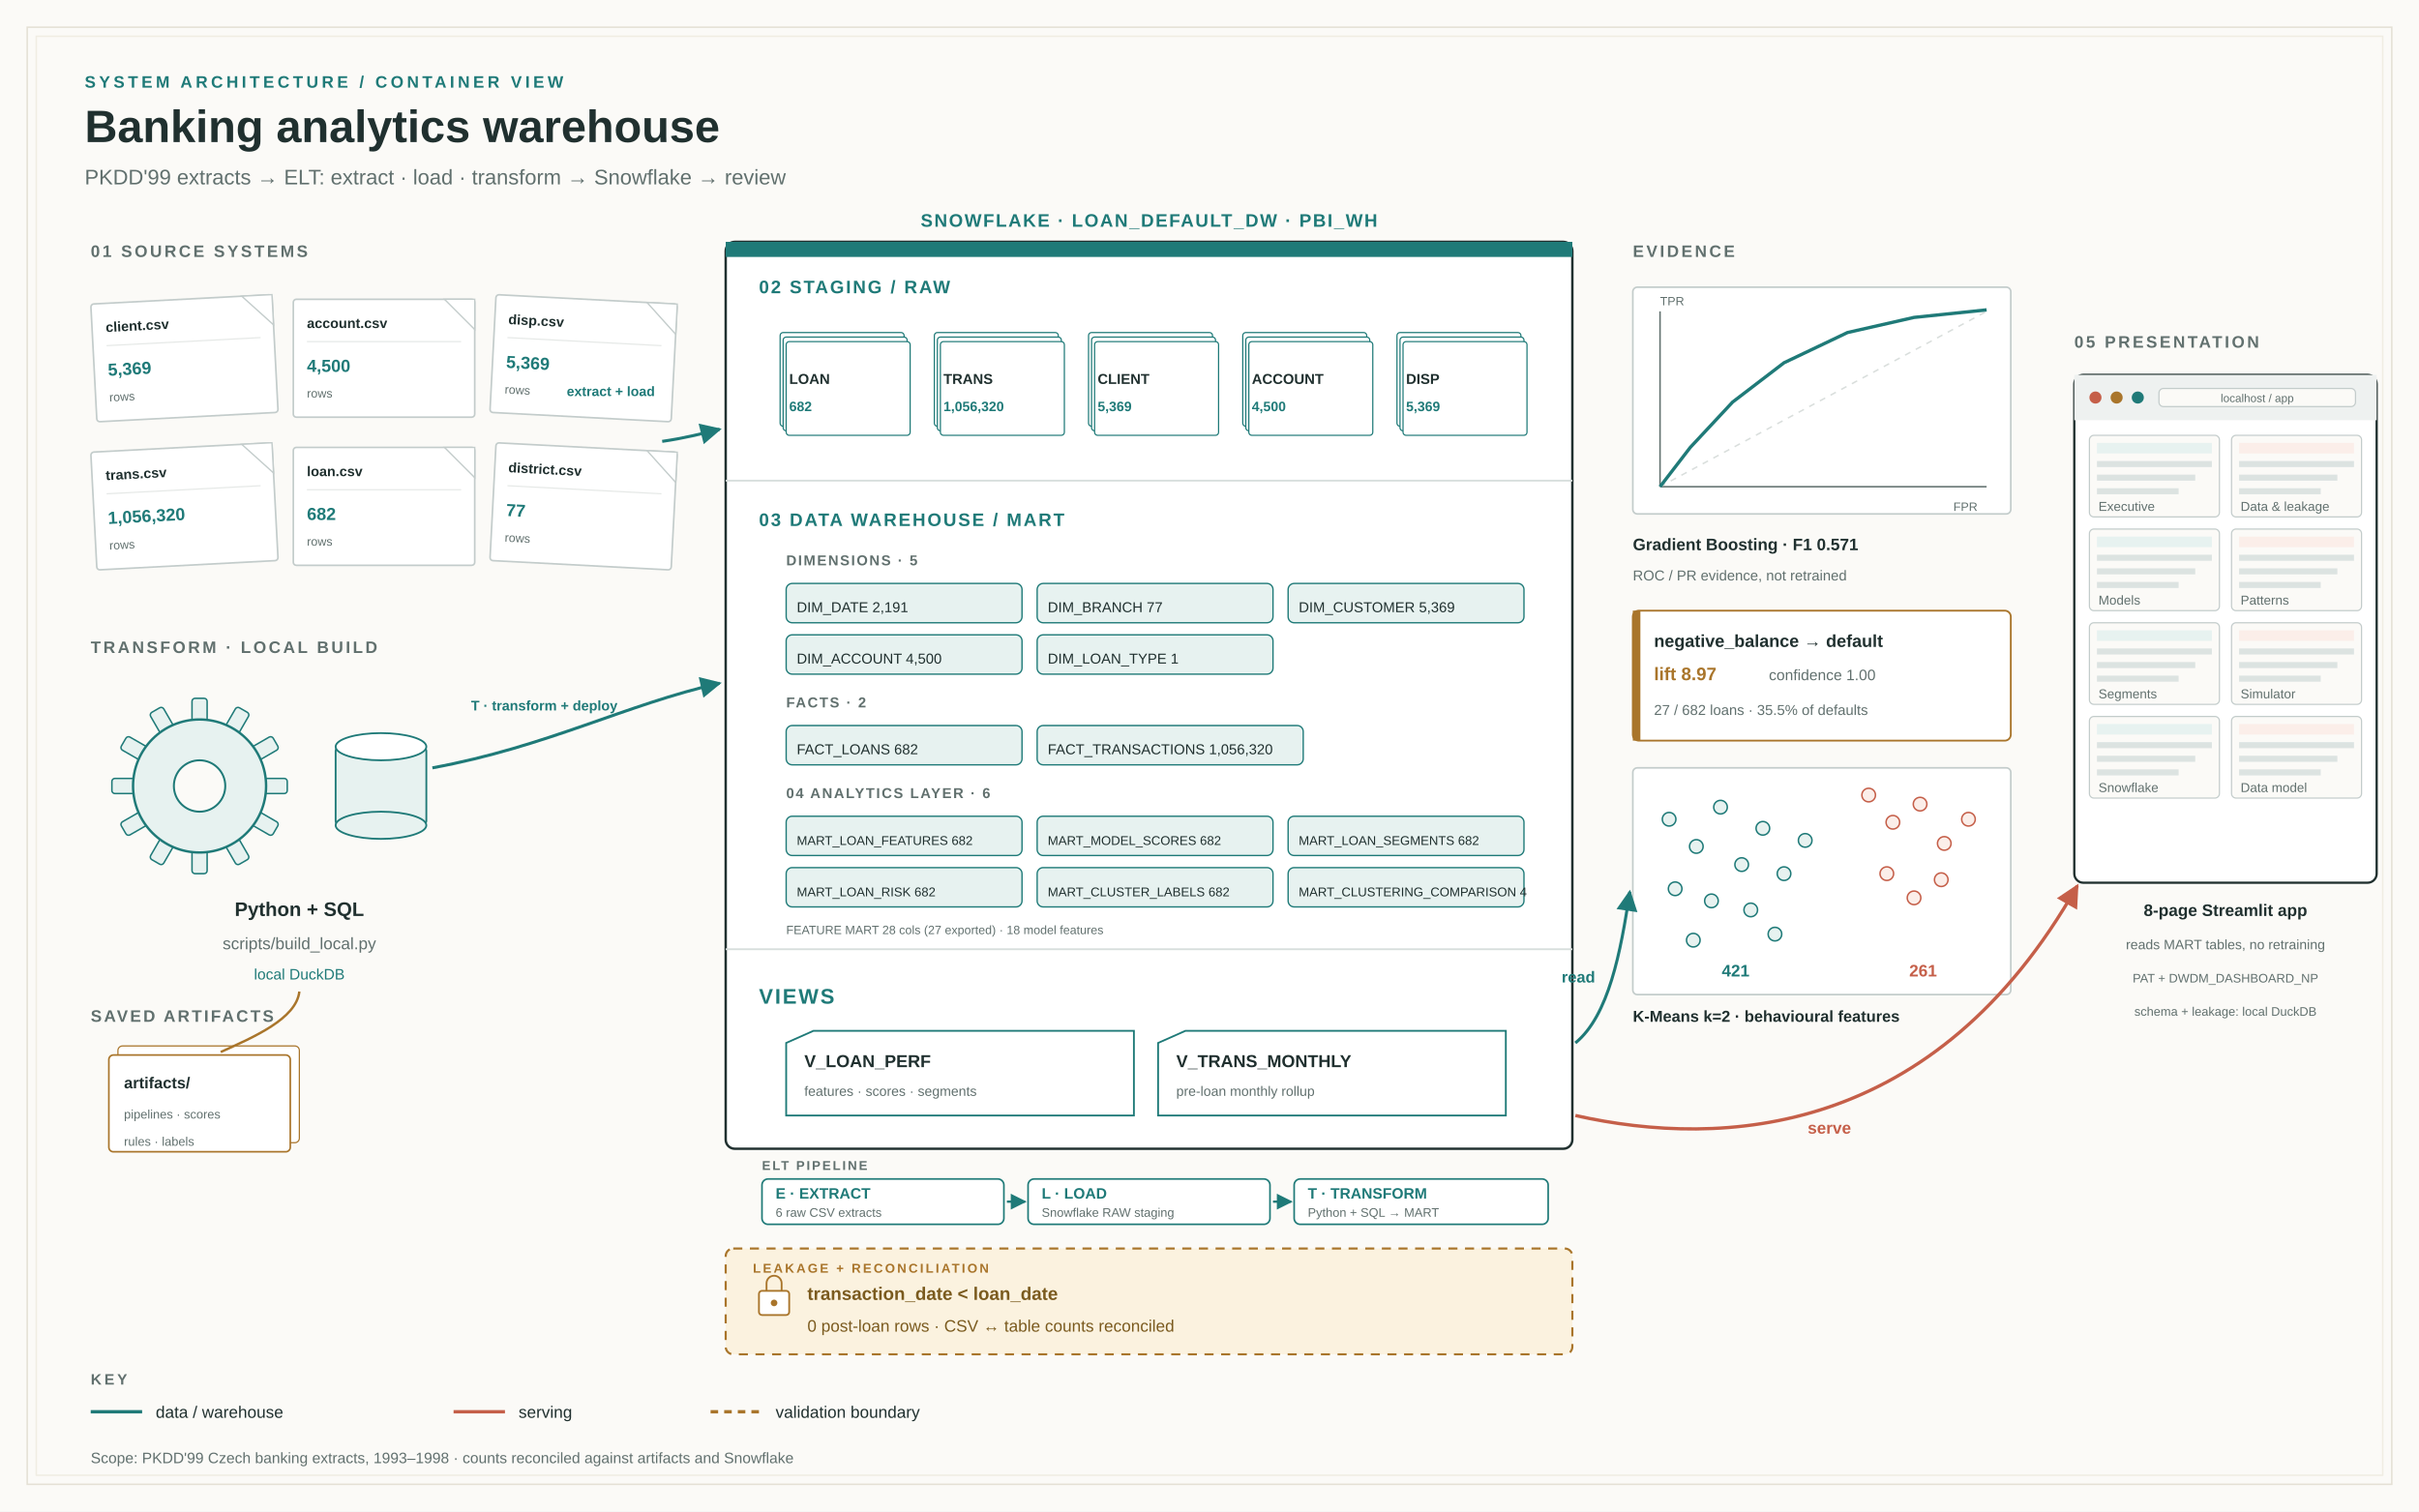
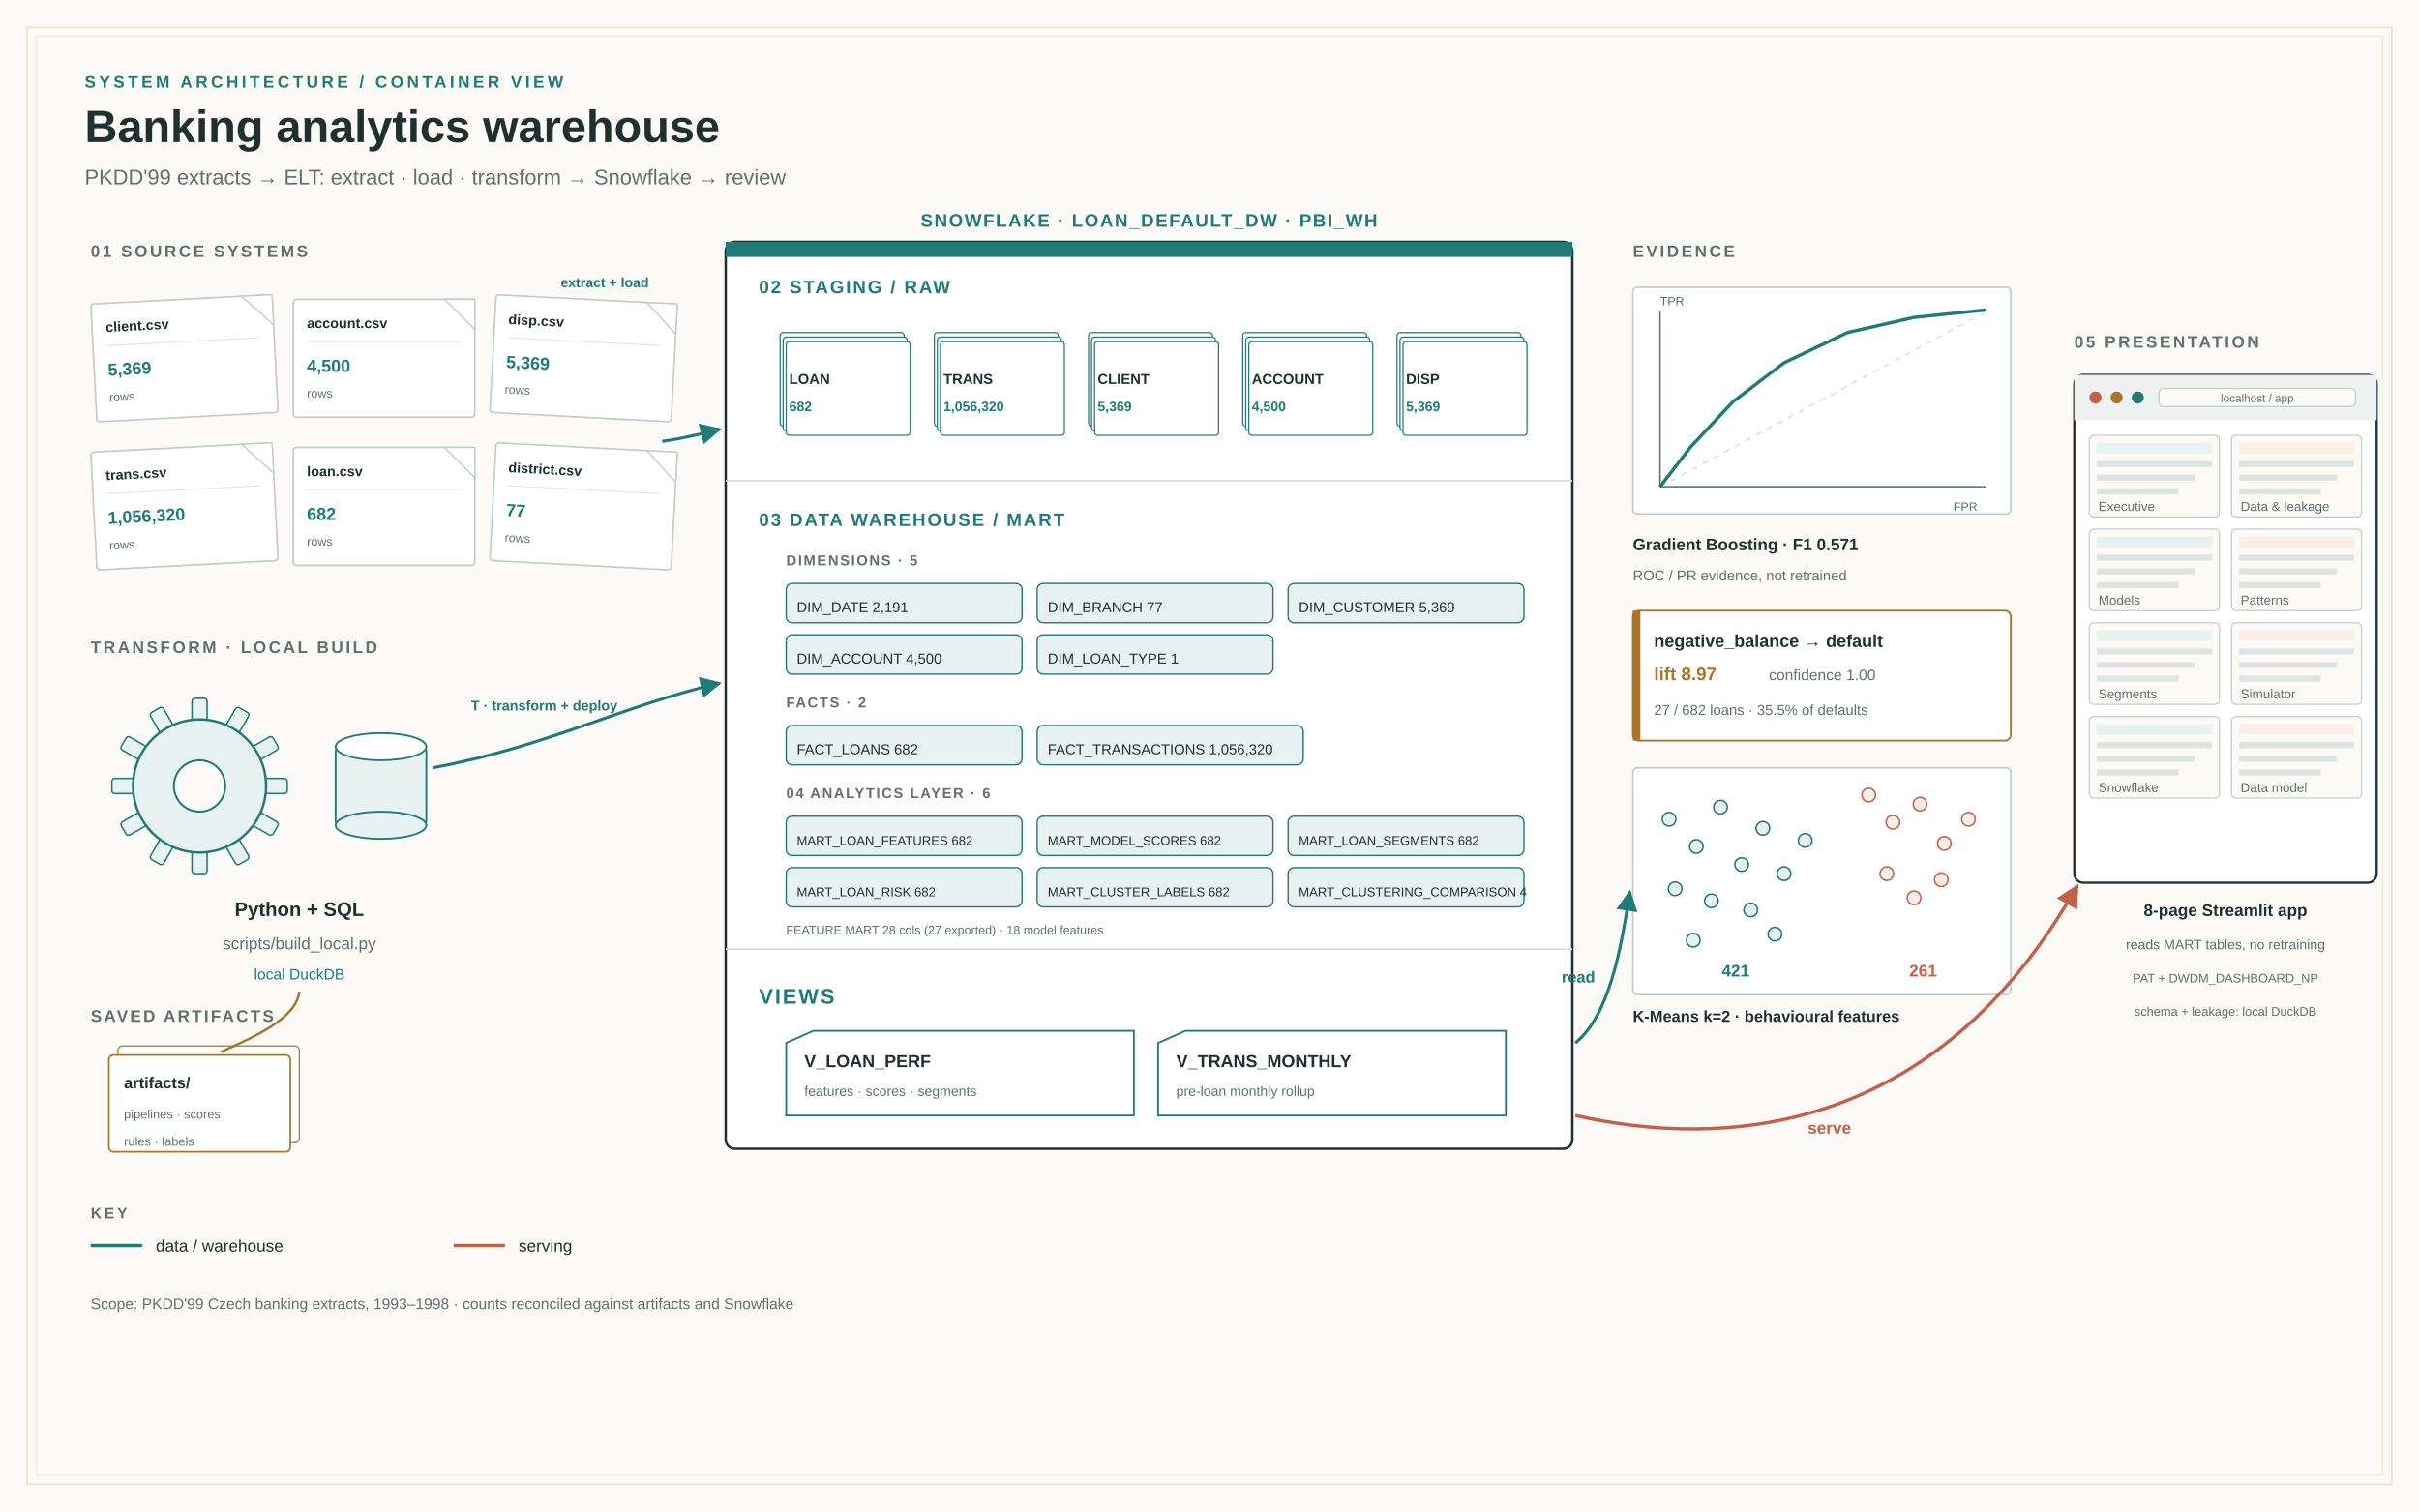
<svg xmlns="http://www.w3.org/2000/svg" width="1600" height="1000" viewBox="0 0 1600 1000" role="img" aria-label="Banking analytics warehouse architecture">
  <defs>
    <marker id="arr-teal" viewBox="0 0 10 10" refX="9" refY="5" markerWidth="7" markerHeight="7" orient="auto-start-reverse">
      <path d="M 0 0 L 10 5 L 0 10 z" fill="#1F7A78" />
    </marker>
    <marker id="arr-coral" viewBox="0 0 10 10" refX="9" refY="5" markerWidth="7" markerHeight="7" orient="auto-start-reverse">
      <path d="M 0 0 L 10 5 L 0 10 z" fill="#C55F49" />
    </marker>
  </defs>
  <rect x="0" y="0" width="1600" height="1000" rx="0" fill="#FBFAF7" stroke="none" stroke-width="1" />
  <rect x="18" y="18" width="1564" height="964" rx="0" fill="none" stroke="#E4E0D5" stroke-width="1" />
  <rect x="24" y="24" width="1552" height="952" rx="0" fill="none" stroke="#F0EDE3" stroke-width="1" />
  <text x="56" y="58" font-family="Arial, Helvetica, sans-serif" font-size="11" fill="#1F7A78" font-weight="bold" text-anchor="start" letter-spacing="2.2">SYSTEM ARCHITECTURE  /  CONTAINER VIEW</text>
  <text x="56" y="94" font-family="Arial, Helvetica, sans-serif" font-size="30" fill="#20302F" font-weight="bold" text-anchor="start">Banking analytics warehouse</text>
  <text x="56" y="122" font-family="Arial, Helvetica, sans-serif" font-size="14" fill="#61706E" font-weight="normal" text-anchor="start">PKDD'99 extracts  →  ELT: extract · load · transform  →  Snowflake  →  review</text>
  <text x="60" y="170" font-family="Arial, Helvetica, sans-serif" font-size="11" fill="#61706E" font-weight="bold" text-anchor="start" letter-spacing="1.6">01  SOURCE SYSTEMS</text>
  <g transform="rotate(-3 122.0 237.0)">
    <rect x="62" y="198" width="120" height="78" rx="2" fill="#FFFFFF" stroke="#C3CCCB" stroke-width="1.1" />
    <path d="M 162 198 L 182 198 L 182 218 Z" stroke="#C3CCCB" stroke-width="0.9" fill="#FFFFFF" />
    <line x1="71" y1="226" x2="173" y2="226" stroke="#E6E9E7" stroke-width="0.8" />
    <text x="71" y="217" font-family="Arial, Helvetica, sans-serif" font-size="9.2" fill="#20302F" font-weight="bold" text-anchor="start">client.csv</text>
    <text x="71" y="246" font-family="Arial, Helvetica, sans-serif" font-size="11.5" fill="#1F7A78" font-weight="bold" text-anchor="start">5,369</text>
    <text x="71" y="263" font-family="Arial, Helvetica, sans-serif" font-size="8" fill="#61706E" font-weight="normal" text-anchor="start">rows</text>
  </g>
  <g transform="rotate(0 254.0 237.0)">
    <rect x="194" y="198" width="120" height="78" rx="2" fill="#FFFFFF" stroke="#C3CCCB" stroke-width="1.1" />
    <path d="M 294 198 L 314 198 L 314 218 Z" stroke="#C3CCCB" stroke-width="0.9" fill="#FFFFFF" />
    <line x1="203" y1="226" x2="305" y2="226" stroke="#E6E9E7" stroke-width="0.8" />
    <text x="203" y="217" font-family="Arial, Helvetica, sans-serif" font-size="9.2" fill="#20302F" font-weight="bold" text-anchor="start">account.csv</text>
    <text x="203" y="246" font-family="Arial, Helvetica, sans-serif" font-size="11.5" fill="#1F7A78" font-weight="bold" text-anchor="start">4,500</text>
    <text x="203" y="263" font-family="Arial, Helvetica, sans-serif" font-size="8" fill="#61706E" font-weight="normal" text-anchor="start">rows</text>
  </g>
  <g transform="rotate(3 386.0 237.0)">
    <rect x="326" y="198" width="120" height="78" rx="2" fill="#FFFFFF" stroke="#C3CCCB" stroke-width="1.1" />
    <path d="M 426 198 L 446 198 L 446 218 Z" stroke="#C3CCCB" stroke-width="0.9" fill="#FFFFFF" />
    <line x1="335" y1="226" x2="437" y2="226" stroke="#E6E9E7" stroke-width="0.8" />
    <text x="335" y="217" font-family="Arial, Helvetica, sans-serif" font-size="9.2" fill="#20302F" font-weight="bold" text-anchor="start">disp.csv</text>
    <text x="335" y="246" font-family="Arial, Helvetica, sans-serif" font-size="11.5" fill="#1F7A78" font-weight="bold" text-anchor="start">5,369</text>
    <text x="335" y="263" font-family="Arial, Helvetica, sans-serif" font-size="8" fill="#61706E" font-weight="normal" text-anchor="start">rows</text>
  </g>
  <g transform="rotate(-3 122.0 335.0)">
    <rect x="62" y="296" width="120" height="78" rx="2" fill="#FFFFFF" stroke="#C3CCCB" stroke-width="1.1" />
    <path d="M 162 296 L 182 296 L 182 316 Z" stroke="#C3CCCB" stroke-width="0.9" fill="#FFFFFF" />
    <line x1="71" y1="324" x2="173" y2="324" stroke="#E6E9E7" stroke-width="0.8" />
    <text x="71" y="315" font-family="Arial, Helvetica, sans-serif" font-size="9.2" fill="#20302F" font-weight="bold" text-anchor="start">trans.csv</text>
    <text x="71" y="344" font-family="Arial, Helvetica, sans-serif" font-size="11.5" fill="#1F7A78" font-weight="bold" text-anchor="start">1,056,320</text>
    <text x="71" y="361" font-family="Arial, Helvetica, sans-serif" font-size="8" fill="#61706E" font-weight="normal" text-anchor="start">rows</text>
  </g>
  <g transform="rotate(0 254.0 335.0)">
    <rect x="194" y="296" width="120" height="78" rx="2" fill="#FFFFFF" stroke="#C3CCCB" stroke-width="1.1" />
    <path d="M 294 296 L 314 296 L 314 316 Z" stroke="#C3CCCB" stroke-width="0.9" fill="#FFFFFF" />
    <line x1="203" y1="324" x2="305" y2="324" stroke="#E6E9E7" stroke-width="0.8" />
    <text x="203" y="315" font-family="Arial, Helvetica, sans-serif" font-size="9.2" fill="#20302F" font-weight="bold" text-anchor="start">loan.csv</text>
    <text x="203" y="344" font-family="Arial, Helvetica, sans-serif" font-size="11.5" fill="#1F7A78" font-weight="bold" text-anchor="start">682</text>
    <text x="203" y="361" font-family="Arial, Helvetica, sans-serif" font-size="8" fill="#61706E" font-weight="normal" text-anchor="start">rows</text>
  </g>
  <g transform="rotate(3 386.0 335.0)">
    <rect x="326" y="296" width="120" height="78" rx="2" fill="#FFFFFF" stroke="#C3CCCB" stroke-width="1.1" />
    <path d="M 426 296 L 446 296 L 446 316 Z" stroke="#C3CCCB" stroke-width="0.9" fill="#FFFFFF" />
    <line x1="335" y1="324" x2="437" y2="324" stroke="#E6E9E7" stroke-width="0.8" />
    <text x="335" y="315" font-family="Arial, Helvetica, sans-serif" font-size="9.2" fill="#20302F" font-weight="bold" text-anchor="start">district.csv</text>
    <text x="335" y="344" font-family="Arial, Helvetica, sans-serif" font-size="11.5" fill="#1F7A78" font-weight="bold" text-anchor="start">77</text>
    <text x="335" y="361" font-family="Arial, Helvetica, sans-serif" font-size="8" fill="#61706E" font-weight="normal" text-anchor="start">rows</text>
  </g>
  <text x="60" y="432" font-family="Arial, Helvetica, sans-serif" font-size="11" fill="#61706E" font-weight="bold" text-anchor="start" letter-spacing="1.6">TRANSFORM  ·  LOCAL BUILD</text>
  <rect x="127" y="462" width="10" height="18" rx="2" fill="#E7F2F0" stroke="#1F7A78" stroke-width="1" transform="rotate(0 132 520)" />
  <rect x="127" y="462" width="10" height="18" rx="2" fill="#E7F2F0" stroke="#1F7A78" stroke-width="1" transform="rotate(30 132 520)" />
  <rect x="127" y="462" width="10" height="18" rx="2" fill="#E7F2F0" stroke="#1F7A78" stroke-width="1" transform="rotate(60 132 520)" />
  <rect x="127" y="462" width="10" height="18" rx="2" fill="#E7F2F0" stroke="#1F7A78" stroke-width="1" transform="rotate(90 132 520)" />
  <rect x="127" y="462" width="10" height="18" rx="2" fill="#E7F2F0" stroke="#1F7A78" stroke-width="1" transform="rotate(120 132 520)" />
  <rect x="127" y="462" width="10" height="18" rx="2" fill="#E7F2F0" stroke="#1F7A78" stroke-width="1" transform="rotate(150 132 520)" />
  <rect x="127" y="462" width="10" height="18" rx="2" fill="#E7F2F0" stroke="#1F7A78" stroke-width="1" transform="rotate(180 132 520)" />
  <rect x="127" y="462" width="10" height="18" rx="2" fill="#E7F2F0" stroke="#1F7A78" stroke-width="1" transform="rotate(210 132 520)" />
  <rect x="127" y="462" width="10" height="18" rx="2" fill="#E7F2F0" stroke="#1F7A78" stroke-width="1" transform="rotate(240 132 520)" />
  <rect x="127" y="462" width="10" height="18" rx="2" fill="#E7F2F0" stroke="#1F7A78" stroke-width="1" transform="rotate(270 132 520)" />
  <rect x="127" y="462" width="10" height="18" rx="2" fill="#E7F2F0" stroke="#1F7A78" stroke-width="1" transform="rotate(300 132 520)" />
  <rect x="127" y="462" width="10" height="18" rx="2" fill="#E7F2F0" stroke="#1F7A78" stroke-width="1" transform="rotate(330 132 520)" />
  <circle cx="132" cy="520" r="44" fill="#E7F2F0" stroke="#1F7A78" stroke-width="1.6" />
  <circle cx="132" cy="520" r="17" fill="#FBFAF7" stroke="#1F7A78" stroke-width="1.3" />
  <rect x="222" y="494" width="60" height="52" rx="3" fill="#E7F2F0" stroke="#1F7A78" stroke-width="1.2" />
  <ellipse cx="252" cy="494" rx="30" ry="9" fill="#FFFFFF" stroke="#1F7A78" stroke-width="1.2" />
  <ellipse cx="252" cy="546" rx="30" ry="9" fill="#E7F2F0" stroke="#1F7A78" stroke-width="1.2" />
  <text x="198" y="606" font-family="Arial, Helvetica, sans-serif" font-size="13" fill="#20302F" font-weight="bold" text-anchor="middle">Python + SQL</text>
  <text x="198" y="628" font-family="Arial, Helvetica, sans-serif" font-size="11" fill="#61706E" font-weight="normal" text-anchor="middle">scripts/build_local.py</text>
  <text x="198" y="648" font-family="Arial, Helvetica, sans-serif" font-size="10" fill="#1F7A78" font-weight="normal" text-anchor="middle">local DuckDB</text>
  <text x="60" y="676" font-family="Arial, Helvetica, sans-serif" font-size="11" fill="#61706E" font-weight="bold" text-anchor="start" letter-spacing="1.4">SAVED ARTIFACTS</text>
  <rect x="78" y="692" width="120" height="64" rx="3" fill="#FFFFFF" stroke="#A9752B" stroke-width="0.8" />
  <rect x="72" y="698" width="120" height="64" rx="3" fill="#FFFFFF" stroke="#A9752B" stroke-width="1.1" />
  <text x="82" y="720" font-family="Arial, Helvetica, sans-serif" font-size="10.5" fill="#20302F" font-weight="bold" text-anchor="start">artifacts/</text>
  <text x="82" y="740" font-family="Arial, Helvetica, sans-serif" font-size="8.2" fill="#61706E" font-weight="normal" text-anchor="start">pipelines · scores</text>
  <text x="82" y="758" font-family="Arial, Helvetica, sans-serif" font-size="8.2" fill="#61706E" font-weight="normal" text-anchor="start">rules · labels</text>
  <path d="M 198 656 C 196 674, 168 686, 146 696" stroke="#A9752B" stroke-width="1.6" fill="none" />
  <text x="760" y="150" font-family="Arial, Helvetica, sans-serif" font-size="12" fill="#1F7A78" font-weight="bold" text-anchor="middle" letter-spacing="1">SNOWFLAKE  ·  LOAN_DEFAULT_DW  ·  PBI_WH</text>
  <rect x="480" y="160" width="560" height="600" rx="6" fill="#FFFFFF" stroke="#20302F" stroke-width="1.6" />
  <rect x="480" y="160" width="560" height="10" rx="0" fill="#1F7A78" stroke="none" stroke-width="1" />
  <line x1="480" y1="318" x2="1040" y2="318" stroke="#D7DEDC" stroke-width="1.2" />
  <line x1="480" y1="628" x2="1040" y2="628" stroke="#D7DEDC" stroke-width="1.2" />
  <text x="502" y="194" font-family="Arial, Helvetica, sans-serif" font-size="12" fill="#1F7A78" font-weight="bold" text-anchor="start" letter-spacing="1.2">02  STAGING  /  RAW</text>
  <rect x="516" y="220" width="82" height="62" rx="2" fill="#FFFFFF" stroke="#1F7A78" stroke-width="0.8" />
  <rect x="518" y="223" width="82" height="62" rx="2" fill="#FFFFFF" stroke="#1F7A78" stroke-width="0.8" />
  <rect x="520" y="226" width="82" height="62" rx="2" fill="#FFFFFF" stroke="#1F7A78" stroke-width="0.8" />
  <text x="522" y="254" font-family="Arial, Helvetica, sans-serif" font-size="9.5" fill="#20302F" font-weight="bold" text-anchor="start">LOAN</text>
  <text x="522" y="272" font-family="Arial, Helvetica, sans-serif" font-size="9" fill="#1F7A78" font-weight="bold" text-anchor="start">682</text>
  <rect x="618" y="220" width="82" height="62" rx="2" fill="#FFFFFF" stroke="#1F7A78" stroke-width="0.8" />
  <rect x="620" y="223" width="82" height="62" rx="2" fill="#FFFFFF" stroke="#1F7A78" stroke-width="0.8" />
  <rect x="622" y="226" width="82" height="62" rx="2" fill="#FFFFFF" stroke="#1F7A78" stroke-width="0.8" />
  <text x="624" y="254" font-family="Arial, Helvetica, sans-serif" font-size="9.5" fill="#20302F" font-weight="bold" text-anchor="start">TRANS</text>
  <text x="624" y="272" font-family="Arial, Helvetica, sans-serif" font-size="9" fill="#1F7A78" font-weight="bold" text-anchor="start">1,056,320</text>
  <rect x="720" y="220" width="82" height="62" rx="2" fill="#FFFFFF" stroke="#1F7A78" stroke-width="0.8" />
  <rect x="722" y="223" width="82" height="62" rx="2" fill="#FFFFFF" stroke="#1F7A78" stroke-width="0.8" />
  <rect x="724" y="226" width="82" height="62" rx="2" fill="#FFFFFF" stroke="#1F7A78" stroke-width="0.8" />
  <text x="726" y="254" font-family="Arial, Helvetica, sans-serif" font-size="9.5" fill="#20302F" font-weight="bold" text-anchor="start">CLIENT</text>
  <text x="726" y="272" font-family="Arial, Helvetica, sans-serif" font-size="9" fill="#1F7A78" font-weight="bold" text-anchor="start">5,369</text>
  <rect x="822" y="220" width="82" height="62" rx="2" fill="#FFFFFF" stroke="#1F7A78" stroke-width="0.8" />
  <rect x="824" y="223" width="82" height="62" rx="2" fill="#FFFFFF" stroke="#1F7A78" stroke-width="0.8" />
  <rect x="826" y="226" width="82" height="62" rx="2" fill="#FFFFFF" stroke="#1F7A78" stroke-width="0.8" />
  <text x="828" y="254" font-family="Arial, Helvetica, sans-serif" font-size="9.5" fill="#20302F" font-weight="bold" text-anchor="start">ACCOUNT</text>
  <text x="828" y="272" font-family="Arial, Helvetica, sans-serif" font-size="9" fill="#1F7A78" font-weight="bold" text-anchor="start">4,500</text>
  <rect x="924" y="220" width="82" height="62" rx="2" fill="#FFFFFF" stroke="#1F7A78" stroke-width="0.8" />
  <rect x="926" y="223" width="82" height="62" rx="2" fill="#FFFFFF" stroke="#1F7A78" stroke-width="0.8" />
  <rect x="928" y="226" width="82" height="62" rx="2" fill="#FFFFFF" stroke="#1F7A78" stroke-width="0.8" />
  <text x="930" y="254" font-family="Arial, Helvetica, sans-serif" font-size="9.5" fill="#20302F" font-weight="bold" text-anchor="start">DISP</text>
  <text x="930" y="272" font-family="Arial, Helvetica, sans-serif" font-size="9" fill="#1F7A78" font-weight="bold" text-anchor="start">5,369</text>
  <text x="502" y="348" font-family="Arial, Helvetica, sans-serif" font-size="12" fill="#1F7A78" font-weight="bold" text-anchor="start" letter-spacing="1.2">03  DATA WAREHOUSE  /  MART</text>
  <text x="520" y="374" font-family="Arial, Helvetica, sans-serif" font-size="9.5" fill="#61706E" font-weight="bold" text-anchor="start" letter-spacing="1">DIMENSIONS  ·  5</text>
  <rect x="520" y="386" width="156" height="26" rx="4" fill="#E7F2F0" stroke="#1F7A78" stroke-width="0.9" />
  <text x="527" y="405" font-family="Arial, Helvetica, sans-serif" font-size="9.5" fill="#20302F" font-weight="normal" text-anchor="start">DIM_DATE  2,191</text>
  <rect x="686" y="386" width="156" height="26" rx="4" fill="#E7F2F0" stroke="#1F7A78" stroke-width="0.9" />
  <text x="693" y="405" font-family="Arial, Helvetica, sans-serif" font-size="9.5" fill="#20302F" font-weight="normal" text-anchor="start">DIM_BRANCH  77</text>
  <rect x="852" y="386" width="156" height="26" rx="4" fill="#E7F2F0" stroke="#1F7A78" stroke-width="0.9" />
  <text x="859" y="405" font-family="Arial, Helvetica, sans-serif" font-size="9.5" fill="#20302F" font-weight="normal" text-anchor="start">DIM_CUSTOMER  5,369</text>
  <rect x="520" y="420" width="156" height="26" rx="4" fill="#E7F2F0" stroke="#1F7A78" stroke-width="0.9" />
  <text x="527" y="439" font-family="Arial, Helvetica, sans-serif" font-size="9.5" fill="#20302F" font-weight="normal" text-anchor="start">DIM_ACCOUNT  4,500</text>
  <rect x="686" y="420" width="156" height="26" rx="4" fill="#E7F2F0" stroke="#1F7A78" stroke-width="0.9" />
  <text x="693" y="439" font-family="Arial, Helvetica, sans-serif" font-size="9.5" fill="#20302F" font-weight="normal" text-anchor="start">DIM_LOAN_TYPE  1</text>
  <text x="520" y="468" font-family="Arial, Helvetica, sans-serif" font-size="9.5" fill="#61706E" font-weight="bold" text-anchor="start" letter-spacing="1">FACTS  ·  2</text>
  <rect x="520" y="480" width="156" height="26" rx="4" fill="#E7F2F0" stroke="#1F7A78" stroke-width="0.9" />
  <text x="527" y="499" font-family="Arial, Helvetica, sans-serif" font-size="9.5" fill="#20302F" font-weight="normal" text-anchor="start">FACT_LOANS  682</text>
  <rect x="686" y="480" width="176" height="26" rx="4" fill="#E7F2F0" stroke="#1F7A78" stroke-width="0.9" />
  <text x="693" y="499" font-family="Arial, Helvetica, sans-serif" font-size="9.5" fill="#20302F" font-weight="normal" text-anchor="start">FACT_TRANSACTIONS  1,056,320</text>
  <text x="520" y="528" font-family="Arial, Helvetica, sans-serif" font-size="9.5" fill="#61706E" font-weight="bold" text-anchor="start" letter-spacing="1">04  ANALYTICS LAYER  ·  6</text>
  <rect x="520" y="540" width="156" height="26" rx="4" fill="#E7F2F0" stroke="#1F7A78" stroke-width="0.9" />
  <text x="527" y="559" font-family="Arial, Helvetica, sans-serif" font-size="8.4" fill="#20302F" font-weight="normal" text-anchor="start">MART_LOAN_FEATURES  682</text>
  <rect x="686" y="540" width="156" height="26" rx="4" fill="#E7F2F0" stroke="#1F7A78" stroke-width="0.9" />
  <text x="693" y="559" font-family="Arial, Helvetica, sans-serif" font-size="8.4" fill="#20302F" font-weight="normal" text-anchor="start">MART_MODEL_SCORES  682</text>
  <rect x="852" y="540" width="156" height="26" rx="4" fill="#E7F2F0" stroke="#1F7A78" stroke-width="0.9" />
  <text x="859" y="559" font-family="Arial, Helvetica, sans-serif" font-size="8.4" fill="#20302F" font-weight="normal" text-anchor="start">MART_LOAN_SEGMENTS  682</text>
  <rect x="520" y="574" width="156" height="26" rx="4" fill="#E7F2F0" stroke="#1F7A78" stroke-width="0.9" />
  <text x="527" y="593" font-family="Arial, Helvetica, sans-serif" font-size="8.4" fill="#20302F" font-weight="normal" text-anchor="start">MART_LOAN_RISK  682</text>
  <rect x="686" y="574" width="156" height="26" rx="4" fill="#E7F2F0" stroke="#1F7A78" stroke-width="0.9" />
  <text x="693" y="593" font-family="Arial, Helvetica, sans-serif" font-size="8.4" fill="#20302F" font-weight="normal" text-anchor="start">MART_CLUSTER_LABELS  682</text>
  <rect x="852" y="574" width="156" height="26" rx="4" fill="#E7F2F0" stroke="#1F7A78" stroke-width="0.9" />
  <text x="859" y="593" font-family="Arial, Helvetica, sans-serif" font-size="8.4" fill="#20302F" font-weight="normal" text-anchor="start">MART_CLUSTERING_COMPARISON  4</text>
  <text x="520" y="618" font-family="Arial, Helvetica, sans-serif" font-size="8" fill="#61706E" font-weight="normal" text-anchor="start">FEATURE MART  28 cols (27 exported) · 18 model features</text>
  <text x="502" y="664" font-family="Arial, Helvetica, sans-serif" font-size="14" fill="#1F7A78" font-weight="bold" text-anchor="start" letter-spacing="1.2">VIEWS</text>
  <path d="M 520 690 L 538 682 L 750 682 L 750 738 L 520 738 Z" stroke="#1F7A78" stroke-width="1.2" fill="#FFFFFF" />
  <text x="532" y="706" font-family="Arial, Helvetica, sans-serif" font-size="11.5" fill="#20302F" font-weight="bold" text-anchor="start">V_LOAN_PERF</text>
  <text x="532" y="725" font-family="Arial, Helvetica, sans-serif" font-size="9" fill="#61706E" font-weight="normal" text-anchor="start">features · scores · segments</text>
  <path d="M 766 690 L 784 682 L 996 682 L 996 738 L 766 738 Z" stroke="#1F7A78" stroke-width="1.2" fill="#FFFFFF" />
  <text x="778" y="706" font-family="Arial, Helvetica, sans-serif" font-size="11.5" fill="#20302F" font-weight="bold" text-anchor="start">V_TRANS_MONTHLY</text>
  <text x="778" y="725" font-family="Arial, Helvetica, sans-serif" font-size="9" fill="#61706E" font-weight="normal" text-anchor="start">pre-loan monthly rollup</text>
-   <rect x="504" y="780" width="160" height="30" rx="4" fill="#FFFFFF" stroke="#1F7A78" stroke-width="1.1" />
-   <text x="513" y="793" font-family="Arial, Helvetica, sans-serif" font-size="10" fill="#1F7A78" font-weight="bold" text-anchor="start">E · EXTRACT</text>
-   <text x="513" y="805" font-family="Arial, Helvetica, sans-serif" font-size="8.2" fill="#61706E" font-weight="normal" text-anchor="start">6 raw CSV extracts</text>
-   <rect x="680" y="780" width="160" height="30" rx="4" fill="#FFFFFF" stroke="#1F7A78" stroke-width="1.1" />
-   <text x="689" y="793" font-family="Arial, Helvetica, sans-serif" font-size="10" fill="#1F7A78" font-weight="bold" text-anchor="start">L · LOAD</text>
-   <text x="689" y="805" font-family="Arial, Helvetica, sans-serif" font-size="8.2" fill="#61706E" font-weight="normal" text-anchor="start">Snowflake RAW staging</text>
-   <rect x="856" y="780" width="168" height="30" rx="4" fill="#FFFFFF" stroke="#1F7A78" stroke-width="1.1" />
-   <text x="865" y="793" font-family="Arial, Helvetica, sans-serif" font-size="10" fill="#1F7A78" font-weight="bold" text-anchor="start">T · TRANSFORM</text>
-   <text x="865" y="805" font-family="Arial, Helvetica, sans-serif" font-size="8.2" fill="#61706E" font-weight="normal" text-anchor="start">Python + SQL → MART</text>
-   <path d="M 666 795 L 678 795" stroke="#1F7A78" stroke-width="1.5" fill="none" marker-end="url(#arr-teal)" />
-   <path d="M 842 795 L 854 795" stroke="#1F7A78" stroke-width="1.5" fill="none" marker-end="url(#arr-teal)" />
-   <text x="504" y="774" font-family="Arial, Helvetica, sans-serif" font-size="8.5" fill="#61706E" font-weight="bold" text-anchor="start" letter-spacing="1.2">ELT PIPELINE</text>
  <text x="1080" y="170" font-family="Arial, Helvetica, sans-serif" font-size="11" fill="#61706E" font-weight="bold" text-anchor="start" letter-spacing="1.6">EVIDENCE</text>
  <rect x="1080" y="190" width="250" height="150" rx="3" fill="#FFFFFF" stroke="#C3CCCB" stroke-width="1.1" />
  <line x1="1098" y1="322" x2="1314" y2="322" stroke="#61706E" stroke-width="1" />
  <line x1="1098" y1="322" x2="1098" y2="206" stroke="#61706E" stroke-width="1" />
  <line x1="1098" y1="322" x2="1314" y2="206" stroke="#D9DEDC" stroke-width="1" stroke-dasharray="4 4" />
  <path d="M 1098,322 L 1118,296 L 1146,266 L 1180,240 L 1222,220 L 1266,210 L 1314,205" stroke="#1F7A78" stroke-width="2.2" fill="none" />
  <text x="1098" y="202" font-family="Arial, Helvetica, sans-serif" font-size="8" fill="#61706E" font-weight="normal" text-anchor="start">TPR</text>
  <text x="1292" y="338" font-family="Arial, Helvetica, sans-serif" font-size="8" fill="#61706E" font-weight="normal" text-anchor="start">FPR</text>
  <text x="1080" y="364" font-family="Arial, Helvetica, sans-serif" font-size="11" fill="#20302F" font-weight="bold" text-anchor="start">Gradient Boosting · F1 0.571</text>
  <text x="1080" y="384" font-family="Arial, Helvetica, sans-serif" font-size="9.5" fill="#61706E" font-weight="normal" text-anchor="start">ROC / PR evidence, not retrained</text>
  <rect x="1080" y="404" width="250" height="86" rx="4" fill="#FFFFFF" stroke="#A9752B" stroke-width="1.2" />
  <rect x="1080" y="404" width="5" height="86" rx="0" fill="#A9752B" stroke="none" stroke-width="1" />
  <text x="1094" y="428" font-family="Arial, Helvetica, sans-serif" font-size="11.5" fill="#20302F" font-weight="bold" text-anchor="start">negative_balance → default</text>
  <text x="1094" y="450" font-family="Arial, Helvetica, sans-serif" font-size="12" fill="#A9752B" font-weight="bold" text-anchor="start">lift 8.97</text>
  <text x="1170" y="450" font-family="Arial, Helvetica, sans-serif" font-size="10" fill="#61706E" font-weight="normal" text-anchor="start">confidence 1.00</text>
  <text x="1094" y="473" font-family="Arial, Helvetica, sans-serif" font-size="9.5" fill="#61706E" font-weight="normal" text-anchor="start">27 / 682 loans · 35.5% of defaults</text>
  <rect x="1080" y="508" width="250" height="150" rx="3" fill="#FFFFFF" stroke="#C3CCCB" stroke-width="1.1" />
  <circle cx="1104" cy="542" r="4.5" fill="#E7F2F0" stroke="#1F7A78" stroke-width="1" />
  <circle cx="1122" cy="560" r="4.5" fill="#E7F2F0" stroke="#1F7A78" stroke-width="1" />
  <circle cx="1138" cy="534" r="4.5" fill="#E7F2F0" stroke="#1F7A78" stroke-width="1" />
  <circle cx="1152" cy="572" r="4.5" fill="#E7F2F0" stroke="#1F7A78" stroke-width="1" />
  <circle cx="1166" cy="548" r="4.5" fill="#E7F2F0" stroke="#1F7A78" stroke-width="1" />
  <circle cx="1180" cy="578" r="4.5" fill="#E7F2F0" stroke="#1F7A78" stroke-width="1" />
  <circle cx="1194" cy="556" r="4.5" fill="#E7F2F0" stroke="#1F7A78" stroke-width="1" />
  <circle cx="1108" cy="588" r="4.5" fill="#E7F2F0" stroke="#1F7A78" stroke-width="1" />
  <circle cx="1132" cy="596" r="4.5" fill="#E7F2F0" stroke="#1F7A78" stroke-width="1" />
  <circle cx="1158" cy="602" r="4.5" fill="#E7F2F0" stroke="#1F7A78" stroke-width="1" />
  <circle cx="1174" cy="618" r="4.5" fill="#E7F2F0" stroke="#1F7A78" stroke-width="1" />
  <circle cx="1120" cy="622" r="4.5" fill="#E7F2F0" stroke="#1F7A78" stroke-width="1" />
  <circle cx="1236" cy="526" r="4.5" fill="#FBEEE9" stroke="#C55F49" stroke-width="1" />
  <circle cx="1252" cy="544" r="4.5" fill="#FBEEE9" stroke="#C55F49" stroke-width="1" />
  <circle cx="1270" cy="532" r="4.5" fill="#FBEEE9" stroke="#C55F49" stroke-width="1" />
  <circle cx="1286" cy="558" r="4.5" fill="#FBEEE9" stroke="#C55F49" stroke-width="1" />
  <circle cx="1302" cy="542" r="4.5" fill="#FBEEE9" stroke="#C55F49" stroke-width="1" />
  <circle cx="1248" cy="578" r="4.5" fill="#FBEEE9" stroke="#C55F49" stroke-width="1" />
  <circle cx="1266" cy="594" r="4.5" fill="#FBEEE9" stroke="#C55F49" stroke-width="1" />
  <circle cx="1284" cy="582" r="4.5" fill="#FBEEE9" stroke="#C55F49" stroke-width="1" />
  <text x="1148" y="646" font-family="Arial, Helvetica, sans-serif" font-size="11" fill="#1F7A78" font-weight="bold" text-anchor="middle">421</text>
  <text x="1272" y="646" font-family="Arial, Helvetica, sans-serif" font-size="11" fill="#C55F49" font-weight="bold" text-anchor="middle">261</text>
  <text x="1080" y="676" font-family="Arial, Helvetica, sans-serif" font-size="10.5" fill="#20302F" font-weight="bold" text-anchor="start">K-Means k=2 · behavioural features</text>
  <text x="1372" y="230" font-family="Arial, Helvetica, sans-serif" font-size="11" fill="#61706E" font-weight="bold" text-anchor="start" letter-spacing="1.6">05  PRESENTATION</text>
  <rect x="1372" y="248" width="200" height="336" rx="6" fill="#FFFFFF" stroke="#20302F" stroke-width="1.5" />
  <rect x="1372" y="248" width="200" height="30" rx="0" fill="#EEF1F0" stroke="none" stroke-width="1" />
  <circle cx="1386" cy="263" r="4" fill="#C55F49" stroke="none" stroke-width="1" />
  <circle cx="1400" cy="263" r="4" fill="#A9752B" stroke="none" stroke-width="1" />
  <circle cx="1414" cy="263" r="4" fill="#1F7A78" stroke="none" stroke-width="1" />
  <rect x="1428" y="257" width="130" height="12" rx="3" fill="#FBFAF7" stroke="#C3CCCB" stroke-width="0.8" />
  <text x="1493" y="266" font-family="Arial, Helvetica, sans-serif" font-size="7.5" fill="#61706E" font-weight="normal" text-anchor="middle">localhost / app</text>
  <rect x="1382" y="288" width="86" height="54" rx="3" fill="#FBFAF7" stroke="#C3CCCB" stroke-width="0.8" />
  <rect x="1387" y="293" width="76" height="7" rx="0" fill="#E7F2F0" stroke="none" stroke-width="1" />
  <rect x="1387" y="305" width="76" height="4" rx="0" fill="#DCE3E1" stroke="none" stroke-width="1" />
  <rect x="1387" y="314" width="65" height="4" rx="0" fill="#DCE3E1" stroke="none" stroke-width="1" />
  <rect x="1387" y="323" width="54" height="4" rx="0" fill="#DCE3E1" stroke="none" stroke-width="1" />
  <text x="1388" y="338" font-family="Arial, Helvetica, sans-serif" font-size="8.6" fill="#61706E" font-weight="normal" text-anchor="start">Executive</text>
  <rect x="1476" y="288" width="86" height="54" rx="3" fill="#FBFAF7" stroke="#C3CCCB" stroke-width="0.8" />
  <rect x="1481" y="293" width="76" height="7" rx="0" fill="#FBEEE9" stroke="none" stroke-width="1" />
  <rect x="1481" y="305" width="76" height="4" rx="0" fill="#DCE3E1" stroke="none" stroke-width="1" />
  <rect x="1481" y="314" width="65" height="4" rx="0" fill="#DCE3E1" stroke="none" stroke-width="1" />
  <rect x="1481" y="323" width="54" height="4" rx="0" fill="#DCE3E1" stroke="none" stroke-width="1" />
  <text x="1482" y="338" font-family="Arial, Helvetica, sans-serif" font-size="8.6" fill="#61706E" font-weight="normal" text-anchor="start">Data &amp; leakage</text>
  <rect x="1382" y="350" width="86" height="54" rx="3" fill="#FBFAF7" stroke="#C3CCCB" stroke-width="0.8" />
  <rect x="1387" y="355" width="76" height="7" rx="0" fill="#E7F2F0" stroke="none" stroke-width="1" />
  <rect x="1387" y="367" width="76" height="4" rx="0" fill="#DCE3E1" stroke="none" stroke-width="1" />
  <rect x="1387" y="376" width="65" height="4" rx="0" fill="#DCE3E1" stroke="none" stroke-width="1" />
  <rect x="1387" y="385" width="54" height="4" rx="0" fill="#DCE3E1" stroke="none" stroke-width="1" />
  <text x="1388" y="400" font-family="Arial, Helvetica, sans-serif" font-size="8.6" fill="#61706E" font-weight="normal" text-anchor="start">Models</text>
  <rect x="1476" y="350" width="86" height="54" rx="3" fill="#FBFAF7" stroke="#C3CCCB" stroke-width="0.8" />
  <rect x="1481" y="355" width="76" height="7" rx="0" fill="#FBEEE9" stroke="none" stroke-width="1" />
  <rect x="1481" y="367" width="76" height="4" rx="0" fill="#DCE3E1" stroke="none" stroke-width="1" />
  <rect x="1481" y="376" width="65" height="4" rx="0" fill="#DCE3E1" stroke="none" stroke-width="1" />
  <rect x="1481" y="385" width="54" height="4" rx="0" fill="#DCE3E1" stroke="none" stroke-width="1" />
  <text x="1482" y="400" font-family="Arial, Helvetica, sans-serif" font-size="8.6" fill="#61706E" font-weight="normal" text-anchor="start">Patterns</text>
  <rect x="1382" y="412" width="86" height="54" rx="3" fill="#FBFAF7" stroke="#C3CCCB" stroke-width="0.8" />
  <rect x="1387" y="417" width="76" height="7" rx="0" fill="#E7F2F0" stroke="none" stroke-width="1" />
  <rect x="1387" y="429" width="76" height="4" rx="0" fill="#DCE3E1" stroke="none" stroke-width="1" />
  <rect x="1387" y="438" width="65" height="4" rx="0" fill="#DCE3E1" stroke="none" stroke-width="1" />
  <rect x="1387" y="447" width="54" height="4" rx="0" fill="#DCE3E1" stroke="none" stroke-width="1" />
  <text x="1388" y="462" font-family="Arial, Helvetica, sans-serif" font-size="8.6" fill="#61706E" font-weight="normal" text-anchor="start">Segments</text>
  <rect x="1476" y="412" width="86" height="54" rx="3" fill="#FBFAF7" stroke="#C3CCCB" stroke-width="0.8" />
  <rect x="1481" y="417" width="76" height="7" rx="0" fill="#FBEEE9" stroke="none" stroke-width="1" />
  <rect x="1481" y="429" width="76" height="4" rx="0" fill="#DCE3E1" stroke="none" stroke-width="1" />
  <rect x="1481" y="438" width="65" height="4" rx="0" fill="#DCE3E1" stroke="none" stroke-width="1" />
  <rect x="1481" y="447" width="54" height="4" rx="0" fill="#DCE3E1" stroke="none" stroke-width="1" />
  <text x="1482" y="462" font-family="Arial, Helvetica, sans-serif" font-size="8.6" fill="#61706E" font-weight="normal" text-anchor="start">Simulator</text>
  <rect x="1382" y="474" width="86" height="54" rx="3" fill="#FBFAF7" stroke="#C3CCCB" stroke-width="0.8" />
  <rect x="1387" y="479" width="76" height="7" rx="0" fill="#E7F2F0" stroke="none" stroke-width="1" />
  <rect x="1387" y="491" width="76" height="4" rx="0" fill="#DCE3E1" stroke="none" stroke-width="1" />
  <rect x="1387" y="500" width="65" height="4" rx="0" fill="#DCE3E1" stroke="none" stroke-width="1" />
  <rect x="1387" y="509" width="54" height="4" rx="0" fill="#DCE3E1" stroke="none" stroke-width="1" />
  <text x="1388" y="524" font-family="Arial, Helvetica, sans-serif" font-size="8.6" fill="#61706E" font-weight="normal" text-anchor="start">Snowflake</text>
  <rect x="1476" y="474" width="86" height="54" rx="3" fill="#FBFAF7" stroke="#C3CCCB" stroke-width="0.8" />
  <rect x="1481" y="479" width="76" height="7" rx="0" fill="#FBEEE9" stroke="none" stroke-width="1" />
  <rect x="1481" y="491" width="76" height="4" rx="0" fill="#DCE3E1" stroke="none" stroke-width="1" />
  <rect x="1481" y="500" width="65" height="4" rx="0" fill="#DCE3E1" stroke="none" stroke-width="1" />
  <rect x="1481" y="509" width="54" height="4" rx="0" fill="#DCE3E1" stroke="none" stroke-width="1" />
  <text x="1482" y="524" font-family="Arial, Helvetica, sans-serif" font-size="8.6" fill="#61706E" font-weight="normal" text-anchor="start">Data model</text>
  <text x="1472" y="606" font-family="Arial, Helvetica, sans-serif" font-size="11" fill="#20302F" font-weight="bold" text-anchor="middle">8-page Streamlit app</text>
  <text x="1472" y="628" font-family="Arial, Helvetica, sans-serif" font-size="9" fill="#61706E" font-weight="normal" text-anchor="middle">reads MART tables, no retraining</text>
  <text x="1472" y="650" font-family="Arial, Helvetica, sans-serif" font-size="8.2" fill="#61706E" font-weight="normal" text-anchor="middle">PAT + DWDM_DASHBOARD_NP</text>
  <text x="1472" y="672" font-family="Arial, Helvetica, sans-serif" font-size="8.2" fill="#61706E" font-weight="normal" text-anchor="middle">schema + leakage: local DuckDB</text>
-   <rect x="480" y="826" width="560" height="70" rx="5" fill="#FBF2DF" stroke="#A9752B" stroke-width="1.4" stroke-dasharray="6 5" />
-   <text x="498" y="842" font-family="Arial, Helvetica, sans-serif" font-size="8.5" fill="#A9752B" font-weight="bold" text-anchor="start" letter-spacing="1.4">LEAKAGE + RECONCILIATION</text>
-   <rect x="502" y="854" width="20" height="16" rx="2" fill="#FFFFFF" stroke="#A9752B" stroke-width="1.2" />
-   <path d="M 507 854 L 507 849 A 5 5 0 0 1 517 849 L 517 854" stroke="#A9752B" stroke-width="1.2" fill="none" />
-   <circle cx="512" cy="862" r="2.2" fill="#A9752B" stroke="none" stroke-width="1" />
-   <text x="534" y="860" font-family="Arial, Helvetica, sans-serif" font-size="12" fill="#7A5A1E" font-weight="bold" text-anchor="start">transaction_date &lt; loan_date</text>
-   <text x="534" y="881" font-family="Arial, Helvetica, sans-serif" font-size="11" fill="#7A5A1E" font-weight="normal" text-anchor="start">0 post-loan rows   ·   CSV ↔ table counts reconciled</text>
-   <text x="60" y="916" font-family="Arial, Helvetica, sans-serif" font-size="10" fill="#61706E" font-weight="bold" text-anchor="start" letter-spacing="1.8">KEY</text>
-   <line x1="60" y1="934" x2="94" y2="934" stroke="#1F7A78" stroke-width="2.2" />
-   <text x="103" y="938" font-family="Arial, Helvetica, sans-serif" font-size="11" fill="#20302F" font-weight="normal" text-anchor="start">data / warehouse</text>
-   <line x1="300" y1="934" x2="334" y2="934" stroke="#C55F49" stroke-width="2.2" />
-   <text x="343" y="938" font-family="Arial, Helvetica, sans-serif" font-size="11" fill="#20302F" font-weight="normal" text-anchor="start">serving</text>
-   <line x1="470" y1="934" x2="504" y2="934" stroke="#A9752B" stroke-width="2.2" stroke-dasharray="5 4" />
-   <text x="513" y="938" font-family="Arial, Helvetica, sans-serif" font-size="11" fill="#20302F" font-weight="normal" text-anchor="start">validation boundary</text>
-   <text x="60" y="968" font-family="Arial, Helvetica, sans-serif" font-size="10" fill="#61706E" font-weight="normal" text-anchor="start">Scope: PKDD'99 Czech banking extracts, 1993–1998 · counts reconciled against artifacts and Snowflake</text>
+   <text x="60" y="806" font-family="Arial, Helvetica, sans-serif" font-size="10" fill="#61706E" font-weight="bold" text-anchor="start" letter-spacing="1.8">KEY</text>
+   <line x1="60" y1="824" x2="94" y2="824" stroke="#1F7A78" stroke-width="2.2" />
+   <text x="103" y="828" font-family="Arial, Helvetica, sans-serif" font-size="11" fill="#20302F" font-weight="normal" text-anchor="start">data / warehouse</text>
+   <line x1="300" y1="824" x2="334" y2="824" stroke="#C55F49" stroke-width="2.2" />
+   <text x="343" y="828" font-family="Arial, Helvetica, sans-serif" font-size="11" fill="#20302F" font-weight="normal" text-anchor="start">serving</text>
+   <text x="60" y="866" font-family="Arial, Helvetica, sans-serif" font-size="10" fill="#61706E" font-weight="normal" text-anchor="start">Scope: PKDD'99 Czech banking extracts, 1993–1998 · counts reconciled against artifacts and Snowflake</text>
  <path d="M 438 292 C 452 290, 464 287, 476 284" stroke="#1F7A78" stroke-width="2" fill="none" marker-end="url(#arr-teal)" />
-   <text x="404" y="262" font-family="Arial, Helvetica, sans-serif" font-size="9" fill="#1F7A78" font-weight="bold" text-anchor="middle">extract + load</text>
+   <text x="400" y="190" font-family="Arial, Helvetica, sans-serif" font-size="9" fill="#1F7A78" font-weight="bold" text-anchor="middle">extract + load</text>
  <path d="M 286 508 C 362 494, 414 466, 476 452" stroke="#1F7A78" stroke-width="2" fill="none" marker-end="url(#arr-teal)" />
  <text x="360" y="470" font-family="Arial, Helvetica, sans-serif" font-size="9.2" fill="#1F7A78" font-weight="bold" text-anchor="middle">T · transform + deploy</text>
  <path d="M 1042 690 C 1064 672, 1072 630, 1078 590" stroke="#1F7A78" stroke-width="2" fill="none" marker-end="url(#arr-teal)" />
  <text x="1044" y="650" font-family="Arial, Helvetica, sans-serif" font-size="10.5" fill="#1F7A78" font-weight="bold" text-anchor="middle">read</text>
  <path d="M 1042 738 C 1140 760, 1280 752, 1374 586" stroke="#C55F49" stroke-width="2.2" fill="none" marker-end="url(#arr-coral)" />
  <text x="1210" y="750" font-family="Arial, Helvetica, sans-serif" font-size="11" fill="#C55F49" font-weight="bold" text-anchor="middle">serve</text>
</svg>
